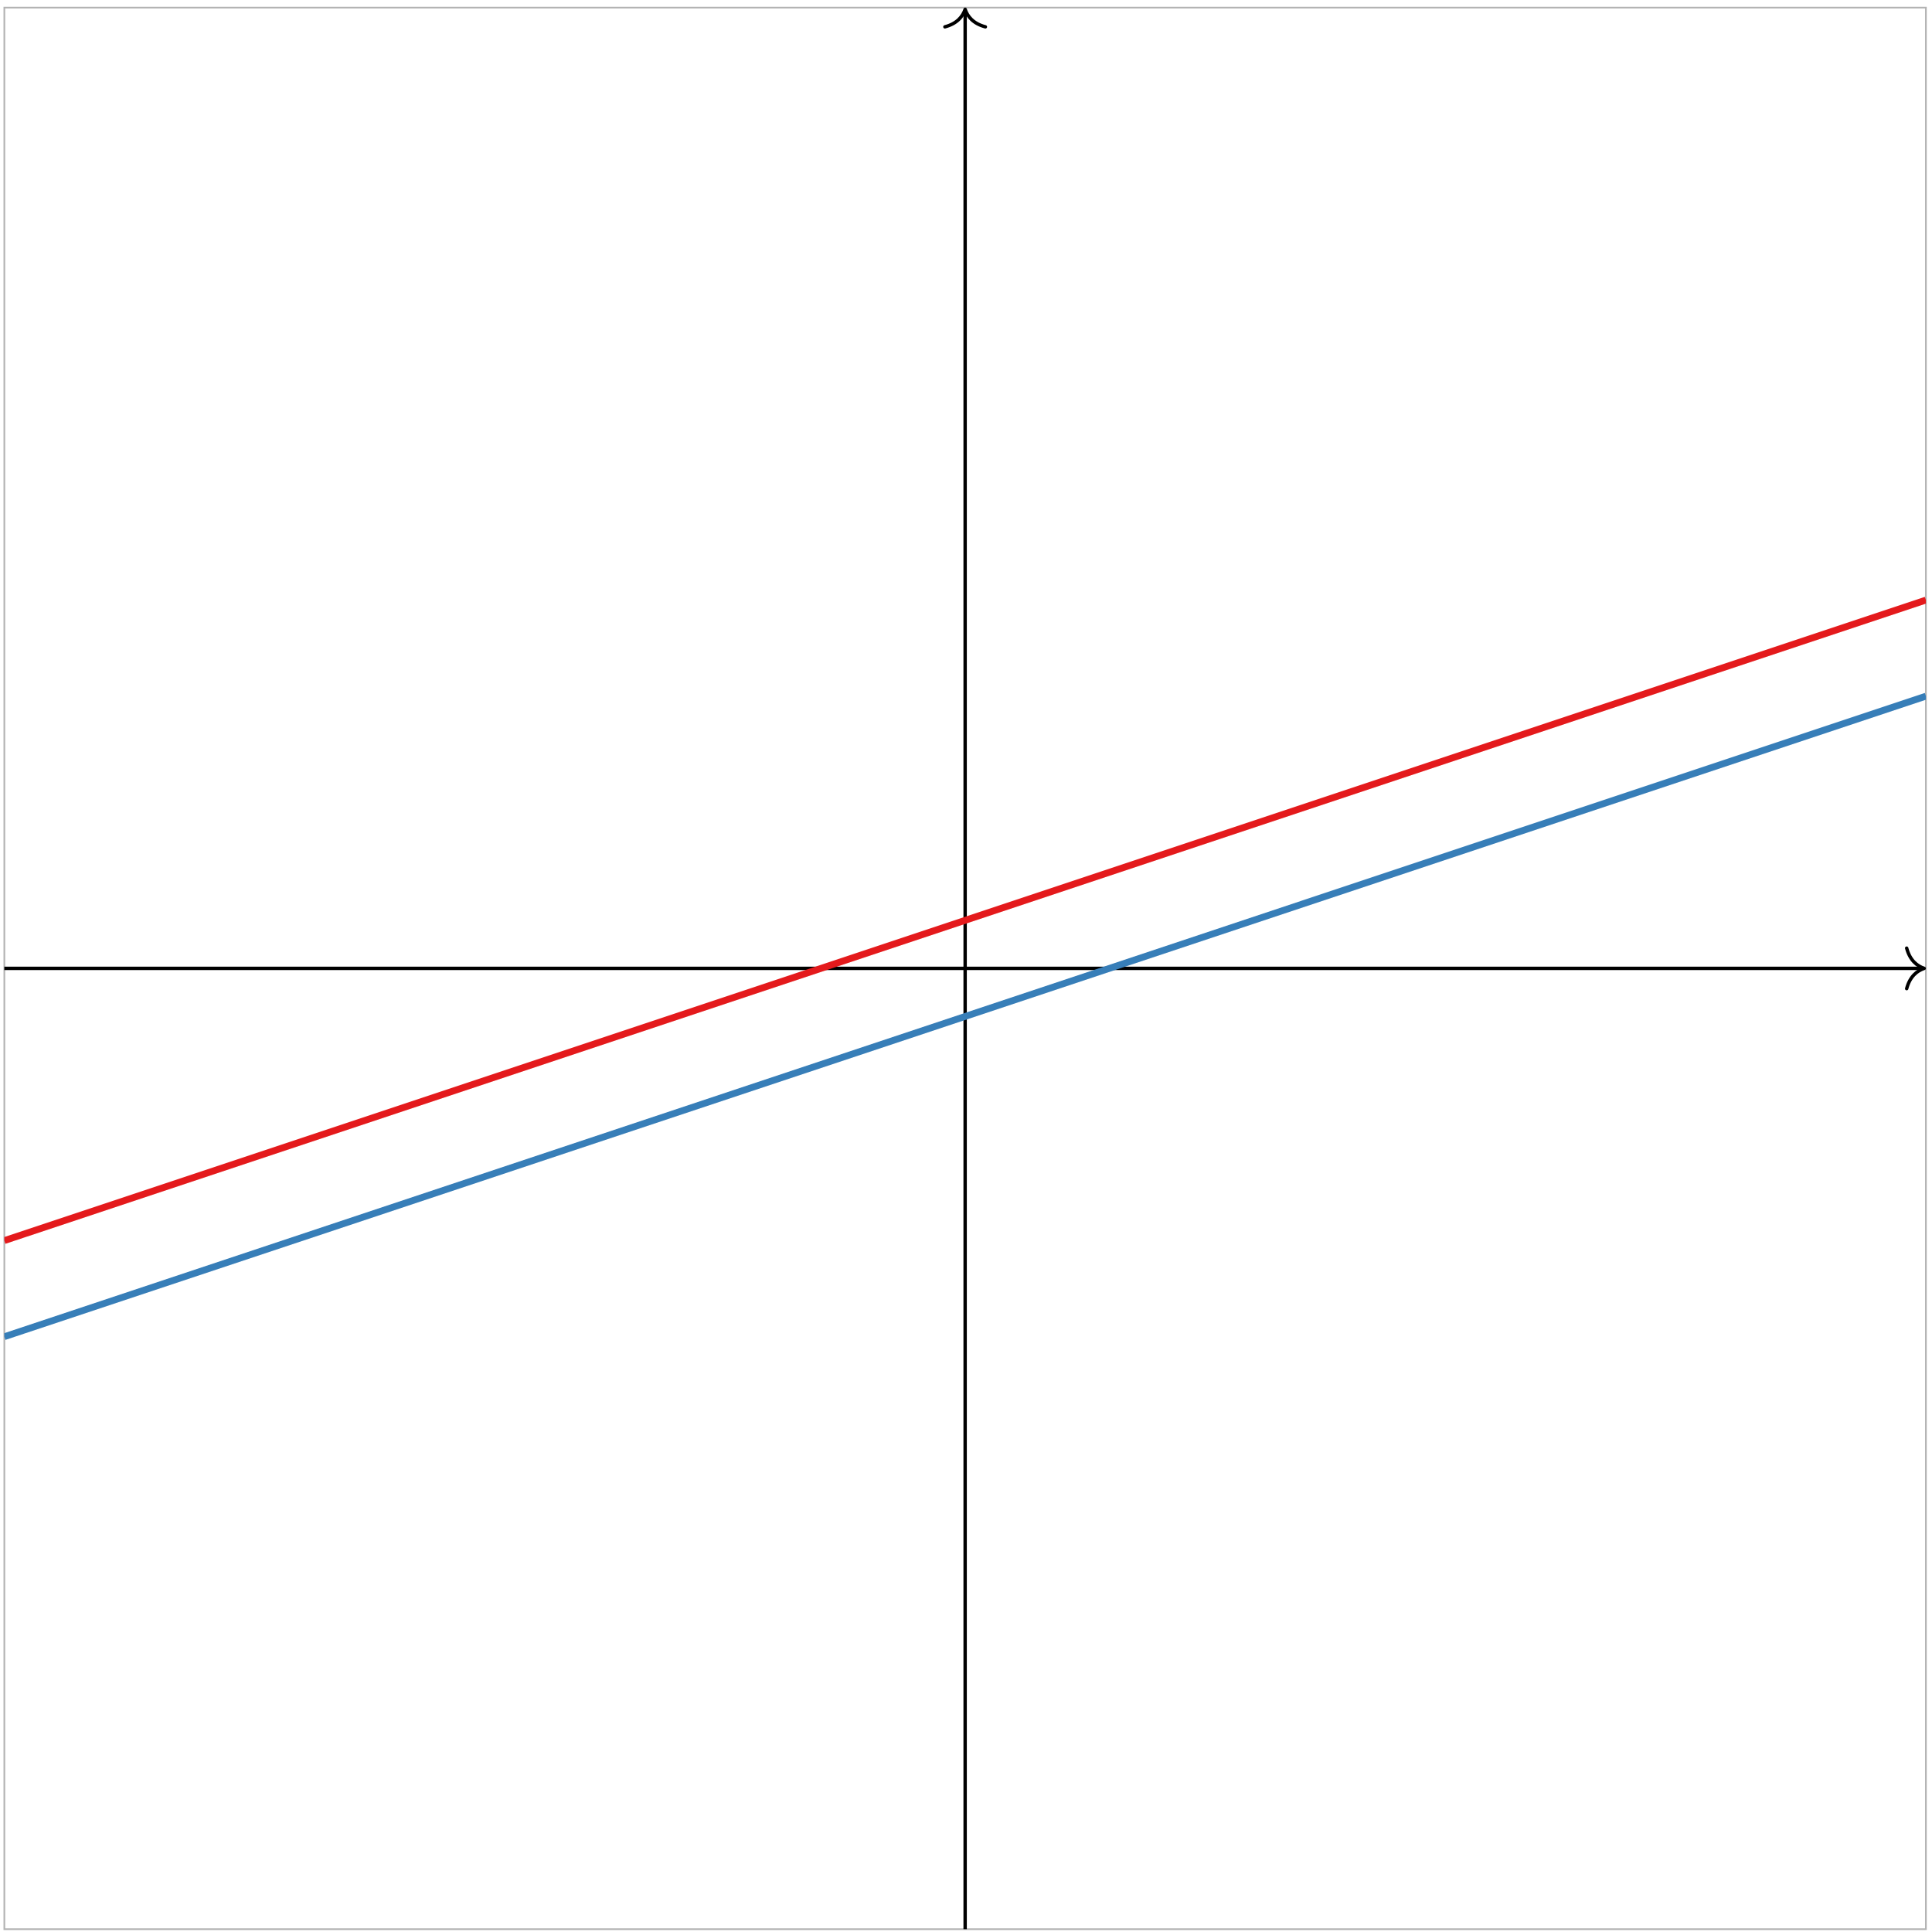
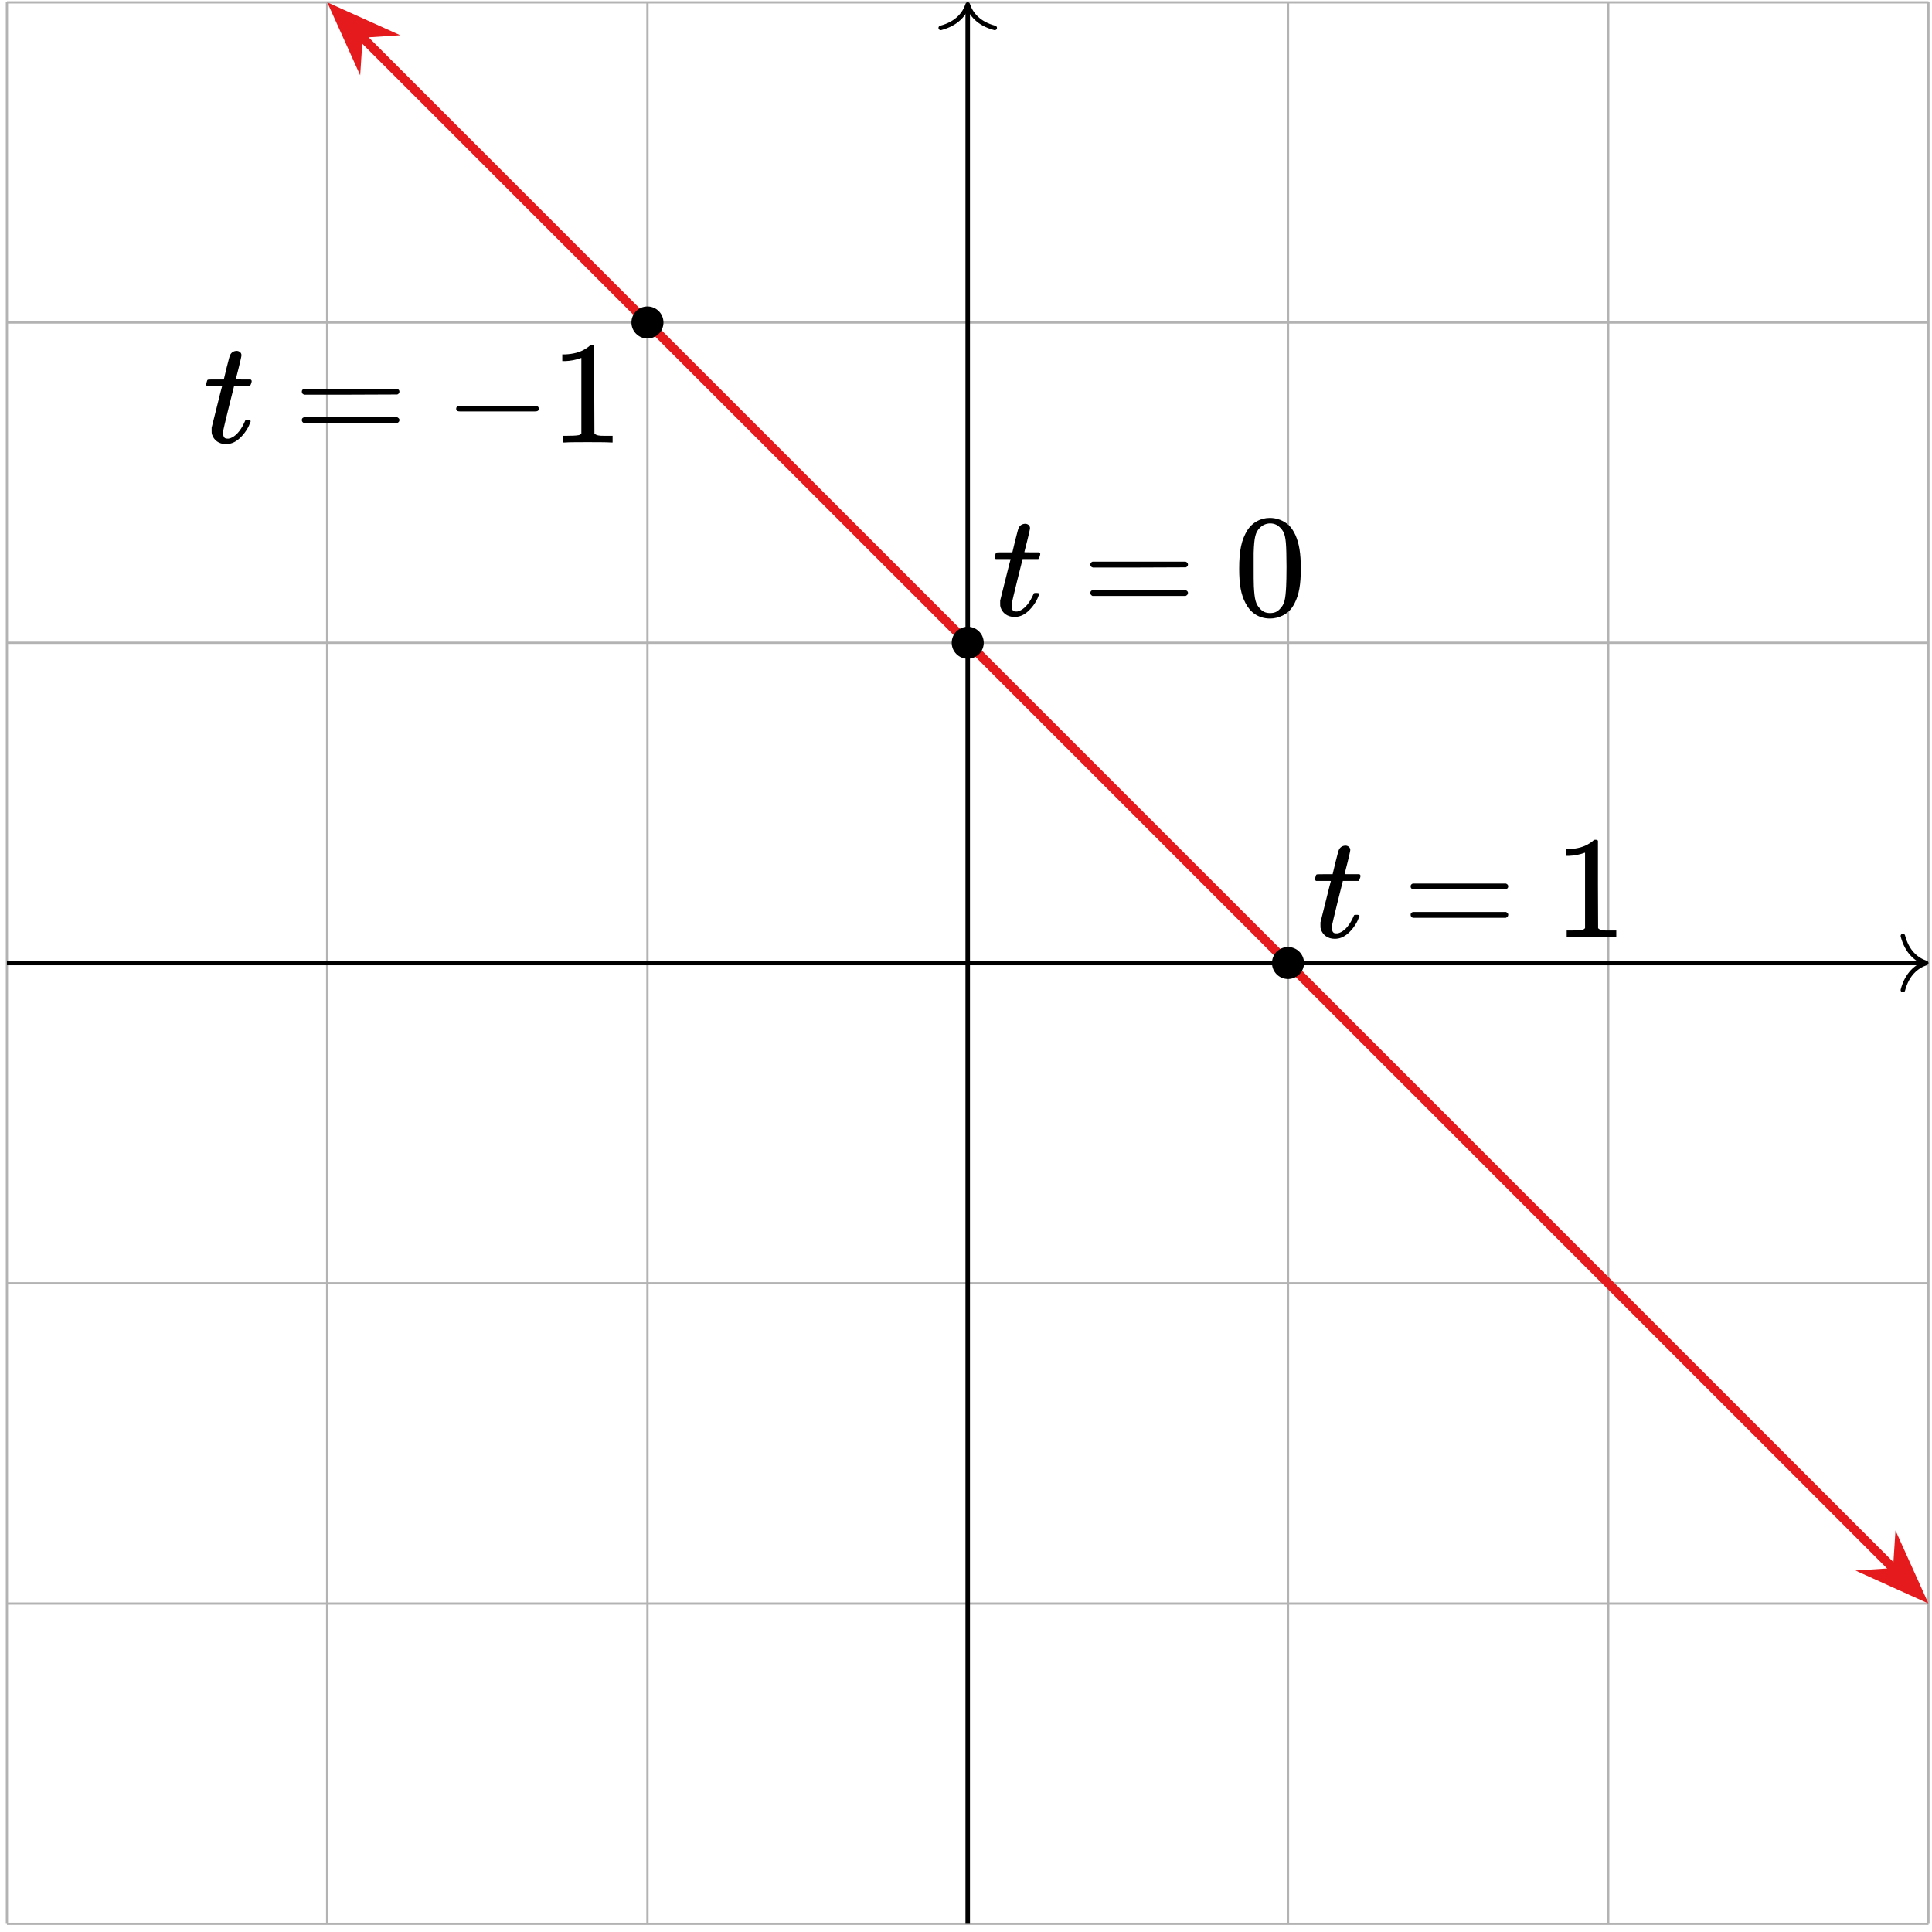
- <svg xmlns="http://www.w3.org/2000/svg" width="228pt" height="228pt" viewBox="0 0 228 228" version="1.1">
+ <svg xmlns="http://www.w3.org/2000/svg" xmlns:xlink="http://www.w3.org/1999/xlink" width="171pt" height="171pt" viewBox="0 0 171 171" version="1.1">
  <defs>
-     <clipPath id="clip1">
-       <path d="M 0.512 114 L 227.281 114 L 227.281 115 L 0.512 115 Z M 0.512 114 " />
-     </clipPath>
-     <clipPath id="clip2">
-       <path d="M 224 111 L 227.281 111 L 227.281 117 L 224 117 Z M 224 111 " />
-     </clipPath>
-     <clipPath id="clip3">
-       <path d="M 113 1 L 115 1 L 115 227.668 L 113 227.668 Z M 113 1 " />
-     </clipPath>
-     <clipPath id="clip4">
-       <path d="M 111 0.898 L 117 0.898 L 117 4 L 111 4 Z M 111 0.898 " />
-     </clipPath>
-     <clipPath id="clip5">
-       <path d="M 0.512 59 L 227.281 59 L 227.281 158 L 0.512 158 Z M 0.512 59 " />
-     </clipPath>
-     <clipPath id="clip6">
-       <path d="M 0.512 70 L 227.281 70 L 227.281 170 L 0.512 170 Z M 0.512 70 " />
-     </clipPath>
+     <g>
+       <symbol overflow="visible" id="glyph0-0">
+         <path style="stroke:none;" d="M 0.641 0 L 2.594 0 L 2.594 -6.906 L 0.641 -6.906 Z M 1.297 -0.641 L 1.297 -6.25 L 1.938 -6.25 L 1.938 -0.641 Z M 1.297 -0.641 " />
+       </symbol>
+       <symbol overflow="visible" id="glyph0-1">
+         <path style="stroke:none;" d="M 0.344 -4.984 L 1 -4.984 C 1.625 -4.984 1.656 -4.984 1.656 -4.969 C 1.641 -4.953 1.438 -4.125 1.188 -3.125 L 0.734 -1.312 L 0.734 -1.078 C 0.734 -0.859 0.734 -0.828 0.766 -0.719 C 0.922 -0.219 1.359 0.141 2 0.141 C 2.422 0.141 2.766 -0.016 3.031 -0.219 C 3.453 -0.531 3.938 -1.156 4.125 -1.719 C 4.156 -1.781 4.188 -1.844 4.188 -1.875 C 4.188 -1.969 4.094 -1.984 3.922 -1.984 C 3.719 -1.984 3.703 -1.969 3.672 -1.859 C 3.609 -1.734 3.516 -1.516 3.438 -1.391 C 3.094 -0.797 2.672 -0.422 2.25 -0.344 C 2.188 -0.344 2.141 -0.344 2.094 -0.344 C 1.812 -0.344 1.75 -0.578 1.75 -0.875 C 1.75 -0.953 1.75 -1.016 1.766 -1.078 C 1.781 -1.172 1.953 -1.906 2.25 -3.109 L 2.719 -4.984 L 4.109 -4.984 C 4.156 -5.031 4.281 -5.281 4.281 -5.438 C 4.281 -5.5 4.219 -5.547 4.188 -5.578 L 3.516 -5.578 C 2.922 -5.578 2.875 -5.578 2.875 -5.609 C 2.875 -5.609 3.375 -7.531 3.375 -7.719 C 3.375 -7.953 3.188 -8.094 2.969 -8.109 C 2.672 -8.109 2.469 -7.953 2.375 -7.75 C 2.328 -7.672 2.266 -7.422 2.062 -6.625 L 1.812 -5.578 L 1.125 -5.578 C 0.375 -5.578 0.391 -5.578 0.344 -5.5 C 0.328 -5.484 0.25 -5.188 0.25 -5.109 C 0.25 -5.047 0.297 -5.031 0.344 -4.984 Z M 0.344 -4.984 " />
+       </symbol>
+       <symbol overflow="visible" id="glyph1-0">
+         <path style="stroke:none;" d="M 0.641 0 L 2.594 0 L 2.594 -6.906 L 0.641 -6.906 Z M 1.297 -0.641 L 1.297 -6.25 L 1.938 -6.25 L 1.938 -0.641 Z M 1.297 -0.641 " />
+       </symbol>
+       <symbol overflow="visible" id="glyph1-1">
+         <path style="stroke:none;" d="M 0.719 -4.5 C 0.719 -4.344 0.797 -4.281 0.938 -4.234 L 5.047 -4.234 L 9.172 -4.25 C 9.266 -4.297 9.359 -4.359 9.359 -4.5 C 9.359 -4.641 9.266 -4.703 9.156 -4.75 L 0.906 -4.75 C 0.797 -4.703 0.719 -4.641 0.719 -4.5 Z M 0.719 -1.984 C 0.719 -1.844 0.797 -1.781 0.906 -1.719 L 9.156 -1.719 C 9.266 -1.781 9.359 -1.844 9.359 -1.984 C 9.359 -2.141 9.25 -2.172 9.172 -2.234 L 0.938 -2.234 C 0.797 -2.203 0.719 -2.141 0.719 -1.984 Z M 0.719 -1.984 " />
+       </symbol>
+       <symbol overflow="visible" id="glyph1-2">
+         <path style="stroke:none;" d="M 1.25 -7.578 C 0.688 -6.688 0.5 -5.719 0.5 -4.141 C 0.5 -2.719 0.656 -1.844 1.062 -1.078 C 1.453 -0.312 2.156 0.281 3.234 0.281 C 3.609 0.281 3.984 0.188 4.344 0.016 C 4.812 -0.219 5.141 -0.547 5.406 -1.078 C 5.797 -1.844 5.953 -2.719 5.953 -4.141 C 5.953 -5.484 5.812 -6.344 5.484 -7.094 C 5.312 -7.469 5.125 -7.75 4.891 -7.984 C 4.438 -8.391 3.828 -8.625 3.219 -8.625 C 2.359 -8.625 1.672 -8.203 1.25 -7.578 Z M 4.156 -7.734 C 4.531 -7.344 4.641 -6.938 4.672 -5.531 C 4.672 -5.297 4.688 -4.812 4.688 -4.312 C 4.688 -3.594 4.672 -2.828 4.656 -2.578 C 4.594 -1.375 4.5 -0.984 4.125 -0.594 C 3.906 -0.344 3.656 -0.203 3.234 -0.203 C 2.828 -0.203 2.562 -0.344 2.344 -0.594 C 1.969 -0.984 1.859 -1.375 1.797 -2.578 C 1.781 -2.828 1.781 -3.594 1.781 -4.312 C 1.781 -4.812 1.781 -5.297 1.781 -5.531 C 1.828 -6.938 1.938 -7.344 2.312 -7.734 C 2.562 -8 2.906 -8.141 3.234 -8.141 C 3.641 -8.141 3.922 -7.984 4.156 -7.734 Z M 4.156 -7.734 " />
+       </symbol>
+       <symbol overflow="visible" id="glyph1-3">
+         <path style="stroke:none;" d="M 5.391 0 L 5.531 0 L 5.531 -0.594 L 4.766 -0.594 C 4.375 -0.594 4.109 -0.609 3.922 -0.797 L 3.906 -4.672 L 3.906 -8.547 C 3.828 -8.609 3.859 -8.625 3.688 -8.625 C 3.578 -8.625 3.562 -8.625 3.531 -8.594 C 3.469 -8.516 3.25 -8.359 3.141 -8.297 C 2.656 -7.984 2.047 -7.828 1.328 -7.797 L 1.078 -7.797 L 1.078 -7.203 L 1.328 -7.203 C 1.812 -7.219 2.281 -7.312 2.656 -7.453 C 2.703 -7.469 2.75 -7.484 2.766 -7.484 L 2.766 -0.797 C 2.672 -0.719 2.609 -0.641 2.453 -0.641 C 2.312 -0.609 1.859 -0.594 1.484 -0.594 L 1.141 -0.594 L 1.141 0 L 1.297 0 C 1.516 -0.031 2.922 -0.031 3.328 -0.031 C 3.75 -0.031 5.172 -0.031 5.391 0 Z M 5.391 0 " />
+       </symbol>
+       <symbol overflow="visible" id="glyph2-0">
+         <path style="stroke:none;" d="" />
+       </symbol>
+       <symbol overflow="visible" id="glyph2-1">
+         <path style="stroke:none;" d="M 7.875 -2.75 C 8.078 -2.75 8.297 -2.75 8.297 -2.984 C 8.297 -3.234 8.078 -3.234 7.875 -3.234 L 1.406 -3.234 C 1.203 -3.234 0.984 -3.234 0.984 -2.984 C 0.984 -2.75 1.203 -2.75 1.406 -2.75 Z M 7.875 -2.75 " />
+       </symbol>
+     </g>
  </defs>
  <g id="surface1">
-     <path style="fill:none;stroke-width:0.199;stroke-linecap:butt;stroke-linejoin:miter;stroke:rgb(70%,70%,70%);stroke-opacity:1;stroke-miterlimit:10;" d="M -113.385 -113.386 L -113.385 113.384 L 113.384 113.384 L 113.384 -113.386 Z M -113.385 -113.386 " transform="matrix(1,0,0,-1,113.897,114.282)" />
-     <g clip-path="url(#clip1)" clip-rule="nonzero">
-       <path style="fill:none;stroke-width:0.399;stroke-linecap:butt;stroke-linejoin:miter;stroke:rgb(0%,0%,0%);stroke-opacity:1;stroke-miterlimit:10;" d="M -113.385 0.001 L 112.986 0.001 " transform="matrix(1,0,0,-1,113.897,114.282)" />
+     <path style="fill:none;stroke-width:0.199;stroke-linecap:butt;stroke-linejoin:miter;stroke:rgb(70%,70%,70%);stroke-opacity:1;stroke-miterlimit:10;" d="M -85.039 -85.041 L 85.039 -85.041 M -85.039 -56.694 L 85.039 -56.694 M -85.039 -28.346 L 85.039 -28.346 M -85.039 0.002 L 85.039 0.002 M -85.039 28.345 L 85.039 28.345 M -85.039 56.693 L 85.039 56.693 M -85.039 85.029 L 85.039 85.029 M -85.039 -85.041 L -85.039 85.041 M -56.695 -85.041 L -56.695 85.041 M -28.347 -85.041 L -28.347 85.041 M 0 -85.041 L 0 85.041 M 28.348 -85.041 L 28.348 85.041 M 56.692 -85.041 L 56.692 85.041 M 85.032 -85.041 L 85.032 85.041 " transform="matrix(1,0,0,-1,85.652,85.236)" />
+     <path style="fill:none;stroke-width:0.399;stroke-linecap:butt;stroke-linejoin:miter;stroke:rgb(0%,0%,0%);stroke-opacity:1;stroke-miterlimit:10;" d="M -85.039 0.002 L 84.641 0.002 " transform="matrix(1,0,0,-1,85.652,85.236)" />
+     <path style="fill:none;stroke-width:0.399;stroke-linecap:round;stroke-linejoin:round;stroke:rgb(0%,0%,0%);stroke-opacity:1;stroke-miterlimit:10;" d="M -2.071 2.392 C -1.692 0.955 -0.849 0.279 -0.001 0.002 C -0.849 -0.28 -1.692 -0.955 -2.071 -2.393 " transform="matrix(1,0,0,-1,170.4932,85.236)" />
+     <path style="fill:none;stroke-width:0.399;stroke-linecap:butt;stroke-linejoin:miter;stroke:rgb(0%,0%,0%);stroke-opacity:1;stroke-miterlimit:10;" d="M 0 -85.041 L 0 84.642 " transform="matrix(1,0,0,-1,85.652,85.236)" />
+     <path style="fill:none;stroke-width:0.399;stroke-linecap:round;stroke-linejoin:round;stroke:rgb(0%,0%,0%);stroke-opacity:1;stroke-miterlimit:10;" d="M -2.074 2.39 C -1.695 0.957 -0.851 0.277 0 -0 C -0.851 -0.278 -1.695 -0.957 -2.074 -2.391 " transform="matrix(0,-1,-1,0,85.652,0.39483)" />
+     <path style="fill:none;stroke-width:0.797;stroke-linecap:butt;stroke-linejoin:miter;stroke:rgb(89.409%,10.199%,10.979%);stroke-opacity:1;stroke-miterlimit:10;" d="M -53.789 82.134 L 82.133 -53.787 " transform="matrix(1,0,0,-1,85.652,85.236)" />
+     <path style="fill-rule:nonzero;fill:rgb(89.409%,10.199%,10.979%);fill-opacity:1;stroke-width:0.797;stroke-linecap:butt;stroke-linejoin:miter;stroke:rgb(89.409%,10.199%,10.979%);stroke-opacity:1;stroke-miterlimit:10;" d="M 5.439 0.001 L 1.287 1.572 L 2.665 0.001 L 1.287 -1.571 Z M 5.439 0.001 " transform="matrix(-0.70712,-0.7071,-0.7071,0.70712,33.60802,4.8451)" />
+     <path style="fill-rule:nonzero;fill:rgb(89.409%,10.199%,10.979%);fill-opacity:1;stroke-width:0.797;stroke-linecap:butt;stroke-linejoin:miter;stroke:rgb(89.409%,10.199%,10.979%);stroke-opacity:1;stroke-miterlimit:10;" d="M 5.442 -0.001 L 1.285 1.571 L 2.664 -0.001 L 1.288 -1.57 Z M 5.442 -0.001 " transform="matrix(0.7071,0.7071,0.7071,-0.7071,166.0429,137.2801)" />
+     <path style=" stroke:none;fill-rule:nonzero;fill:rgb(0%,0%,0%);fill-opacity:1;" d="M 87.07 56.891 C 87.07 56.105 86.434 55.473 85.652 55.473 C 84.871 55.473 84.234 56.105 84.234 56.891 C 84.234 57.672 84.871 58.305 85.652 58.305 C 86.434 58.305 87.07 57.672 87.07 56.891 Z M 87.07 56.891 " />
+     <g style="fill:rgb(0%,0%,0%);fill-opacity:1;">
+       <use xlink:href="#glyph0-1" x="87.791" y="54.465" />
    </g>
-     <g clip-path="url(#clip2)" clip-rule="nonzero">
-       <path style="fill:none;stroke-width:0.399;stroke-linecap:round;stroke-linejoin:round;stroke:rgb(0%,0%,0%);stroke-opacity:1;stroke-miterlimit:10;" d="M -2.072 2.391 C -1.693 0.958 -0.849 0.278 -0.001 0.001 C -0.849 -0.281 -1.693 -0.956 -2.072 -2.39 " transform="matrix(1,0,0,-1,227.0832,114.282)" />
+     <g style="fill:rgb(0%,0%,0%);fill-opacity:1;">
+       <use xlink:href="#glyph1-1" x="95.788" y="54.465" />
    </g>
-     <g clip-path="url(#clip3)" clip-rule="nonzero">
-       <path style="fill:none;stroke-width:0.399;stroke-linecap:butt;stroke-linejoin:miter;stroke:rgb(0%,0%,0%);stroke-opacity:1;stroke-miterlimit:10;" d="M 0.001 -113.386 L 0.001 112.985 " transform="matrix(1,0,0,-1,113.897,114.282)" />
+     <g style="fill:rgb(0%,0%,0%);fill-opacity:1;">
+       <use xlink:href="#glyph1-2" x="109.18" y="54.465" />
    </g>
-     <g clip-path="url(#clip4)" clip-rule="nonzero">
-       <path style="fill:none;stroke-width:0.399;stroke-linecap:round;stroke-linejoin:round;stroke:rgb(0%,0%,0%);stroke-opacity:1;stroke-miterlimit:10;" d="M -2.072 2.389 C -1.693 0.956 -0.85 0.28 -0.002 -0.001 C -0.85 -0.279 -1.693 -0.955 -2.072 -2.392 " transform="matrix(0,-1,-1,0,113.897,1.09575)" />
+     <path style=" stroke:none;fill-rule:nonzero;fill:rgb(0%,0%,0%);fill-opacity:1;" d="M 115.418 85.234 C 115.418 84.453 114.781 83.82 114 83.82 C 113.215 83.82 112.582 84.453 112.582 85.234 C 112.582 86.02 113.215 86.652 114 86.652 C 114.781 86.652 115.418 86.02 115.418 85.234 Z M 115.418 85.234 " />
+     <g style="fill:rgb(0%,0%,0%);fill-opacity:1;">
+       <use xlink:href="#glyph0-1" x="116.138" y="82.954" />
    </g>
-     <g clip-path="url(#clip5)" clip-rule="nonzero">
-       <path style="fill:none;stroke-width:0.797;stroke-linecap:butt;stroke-linejoin:miter;stroke:rgb(89.409%,10.199%,10.979%);stroke-opacity:1;stroke-miterlimit:10;" d="M -113.385 -32.124 L 113.384 43.466 " transform="matrix(1,0,0,-1,113.897,114.282)" />
+     <g style="fill:rgb(0%,0%,0%);fill-opacity:1;">
+       <use xlink:href="#glyph1-1" x="124.134" y="82.954" />
    </g>
-     <g clip-path="url(#clip6)" clip-rule="nonzero">
-       <path style="fill:none;stroke-width:0.797;stroke-linecap:butt;stroke-linejoin:miter;stroke:rgb(21.57%,49.409%,72.159%);stroke-opacity:1;stroke-miterlimit:10;" d="M -113.385 -43.464 L 113.384 32.126 " transform="matrix(1,0,0,-1,113.897,114.282)" />
+     <g style="fill:rgb(0%,0%,0%);fill-opacity:1;">
+       <use xlink:href="#glyph1-3" x="137.526" y="82.954" />
+     </g>
+     <path style=" stroke:none;fill-rule:nonzero;fill:rgb(0%,0%,0%);fill-opacity:1;" d="M 58.723 28.543 C 58.723 27.758 58.09 27.125 57.305 27.125 C 56.523 27.125 55.887 27.758 55.887 28.543 C 55.887 29.324 56.523 29.961 57.305 29.961 C 58.09 29.961 58.723 29.324 58.723 28.543 Z M 58.723 28.543 " />
+     <g style="fill:rgb(0%,0%,0%);fill-opacity:1;">
+       <use xlink:href="#glyph0-1" x="17.998" y="39.166" />
+     </g>
+     <g style="fill:rgb(0%,0%,0%);fill-opacity:1;">
+       <use xlink:href="#glyph1-1" x="25.995" y="39.166" />
+     </g>
+     <g style="fill:rgb(0%,0%,0%);fill-opacity:1;">
+       <use xlink:href="#glyph2-1" x="39.392" y="39.166" />
+     </g>
+     <g style="fill:rgb(0%,0%,0%);fill-opacity:1;">
+       <use xlink:href="#glyph1-3" x="48.69" y="39.166" />
    </g>
  </g>
</svg>
